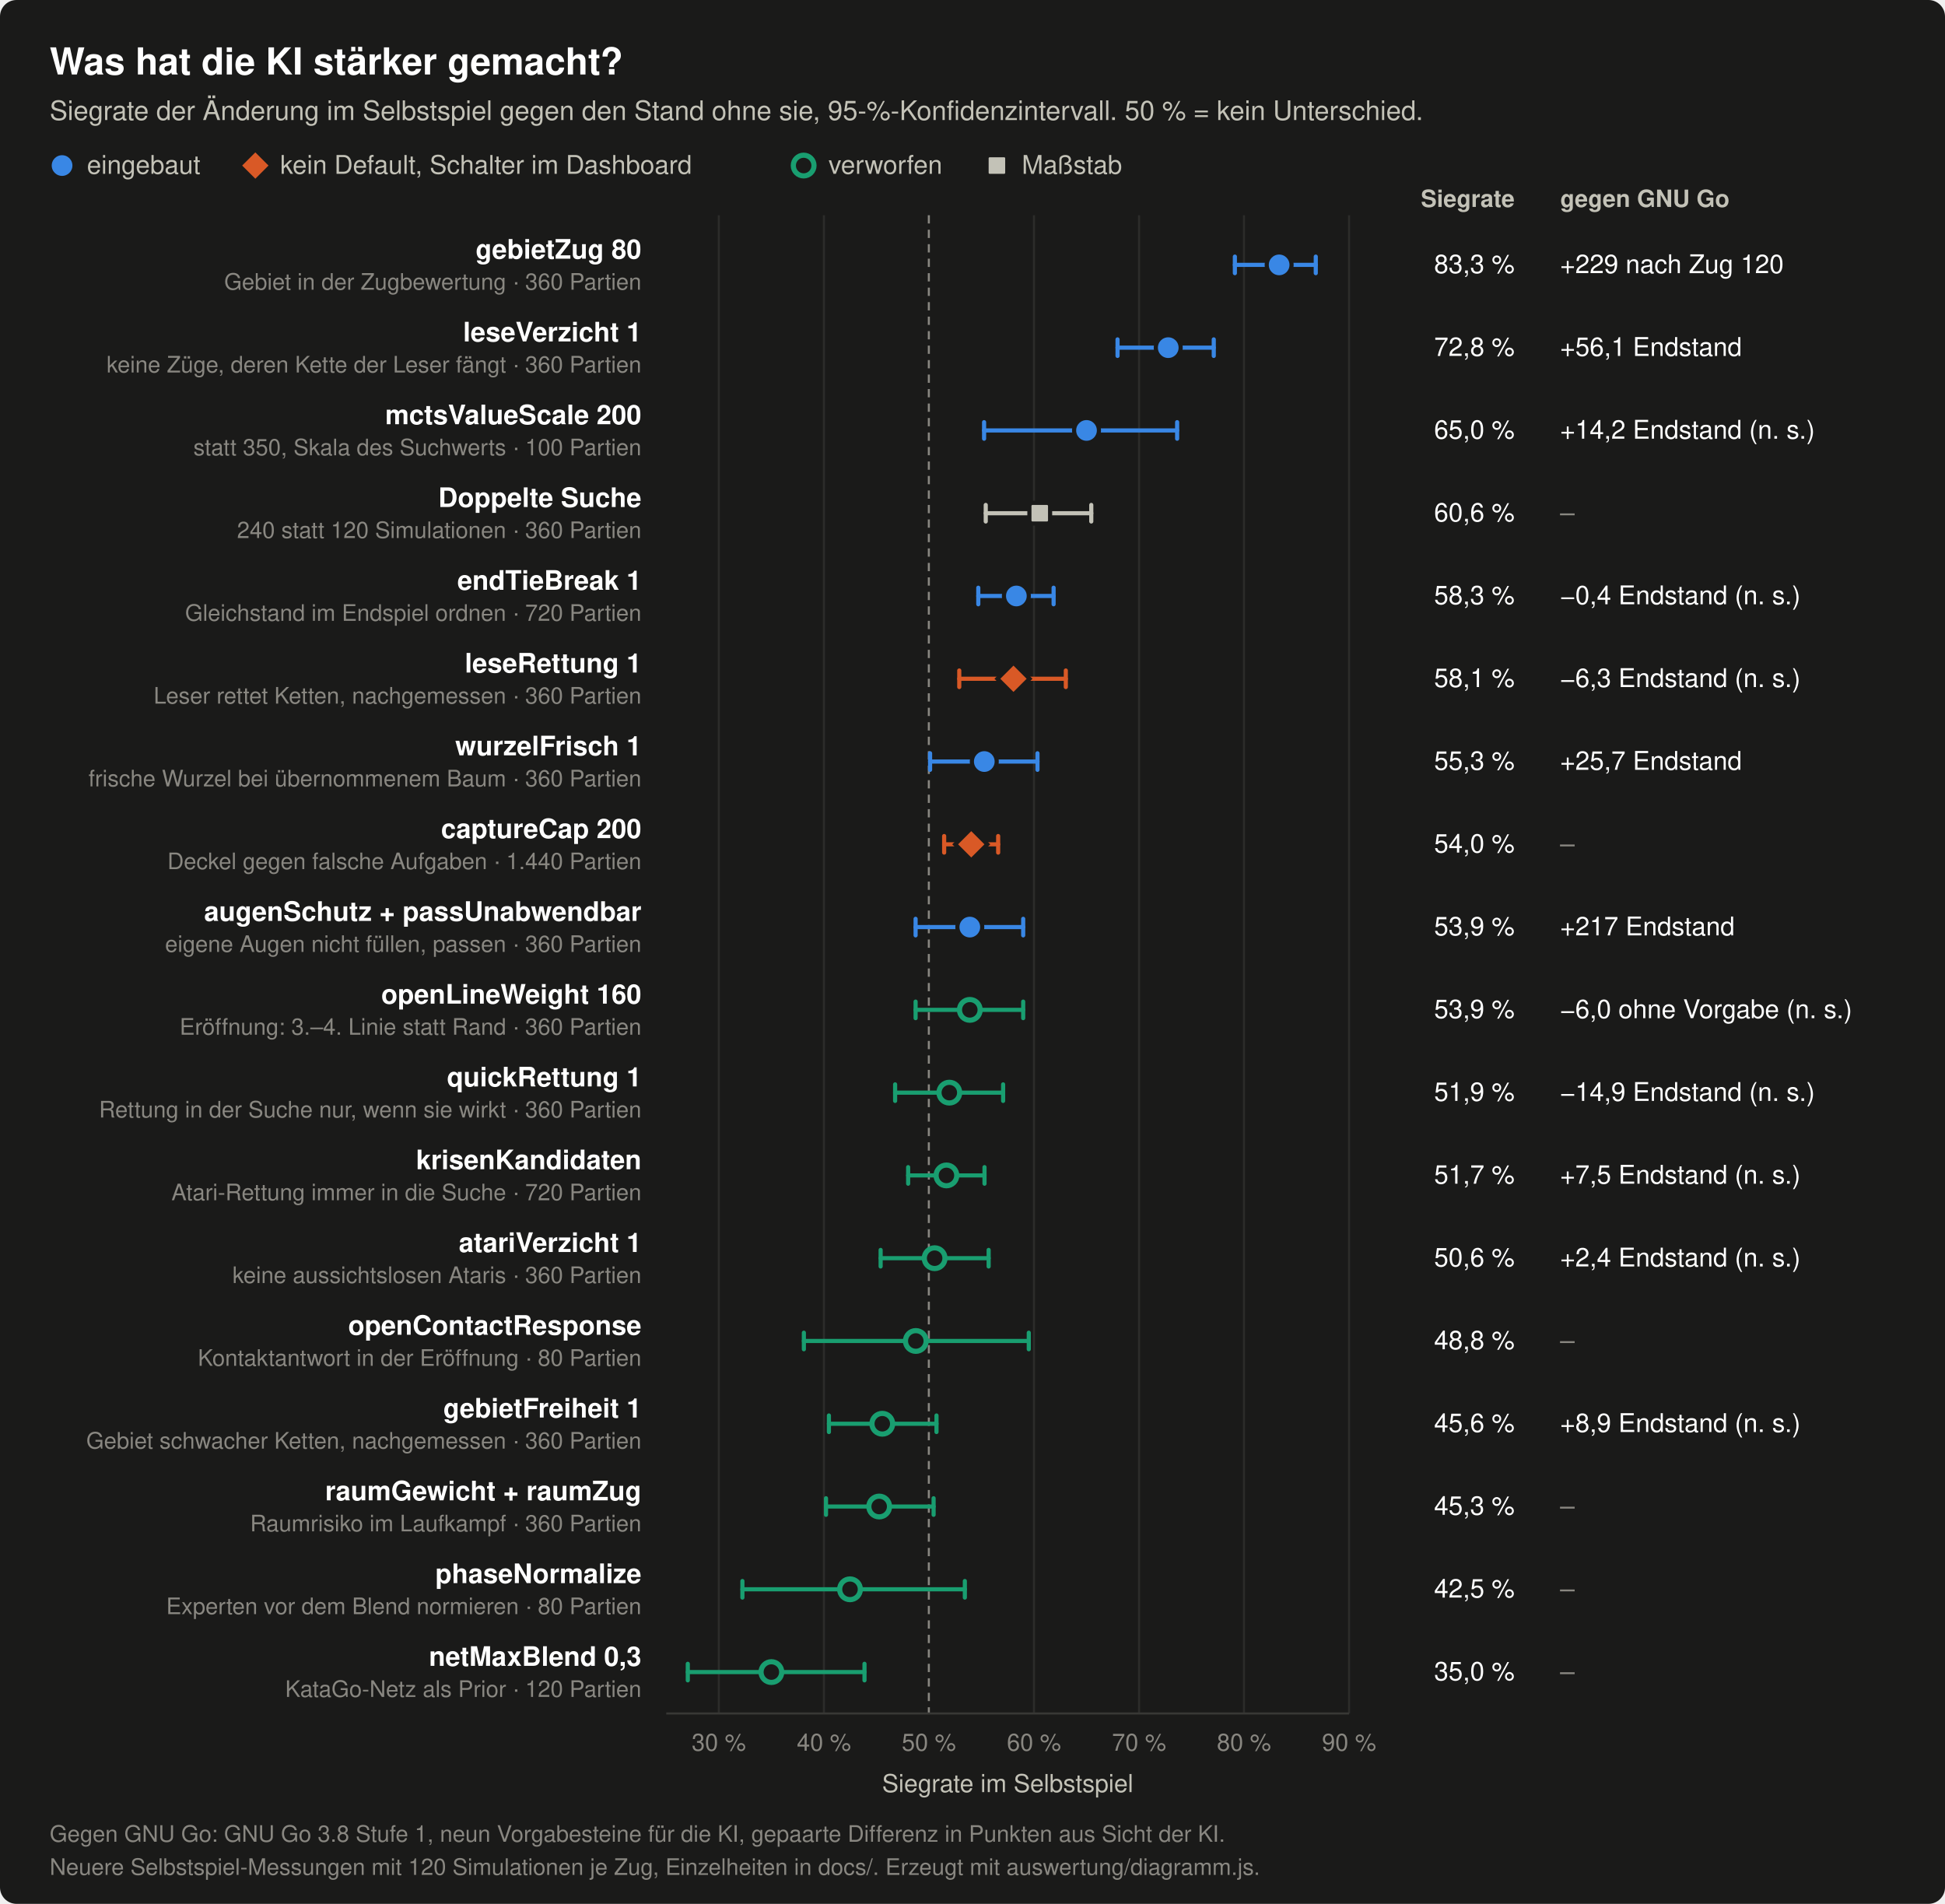
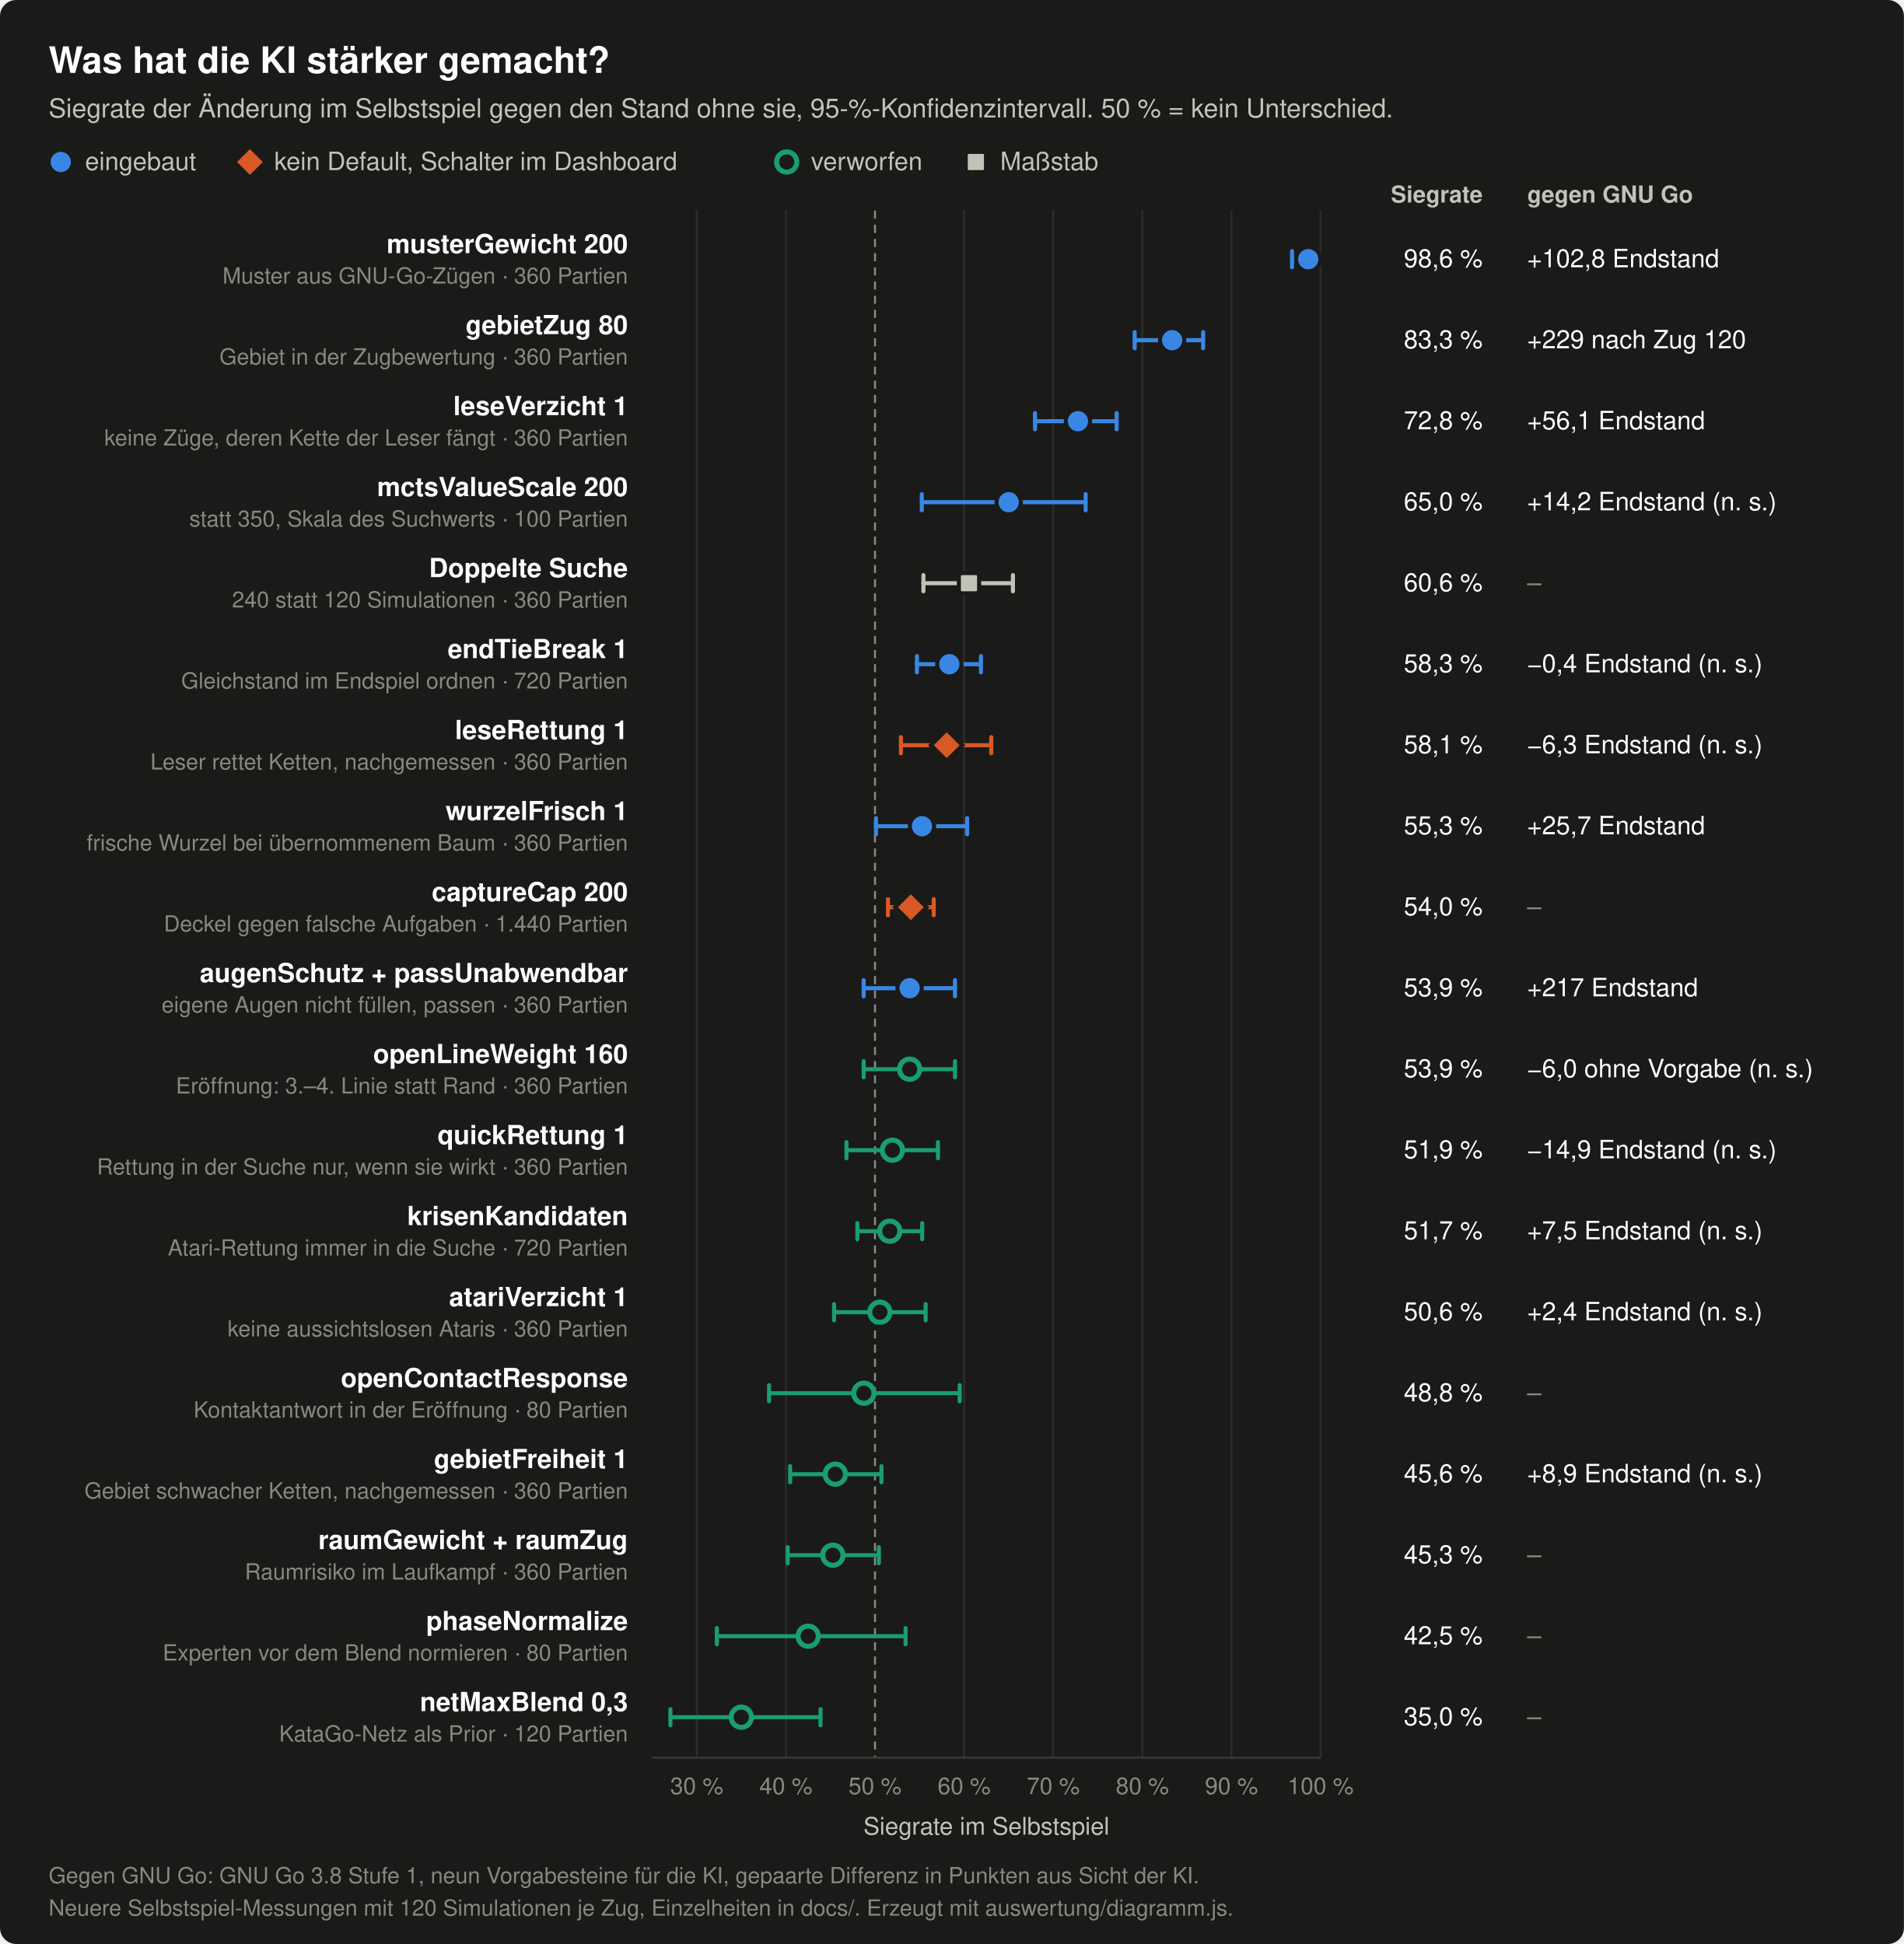
- <svg xmlns="http://www.w3.org/2000/svg" width="940" height="920" viewBox="0 0 940 920" font-family="system-ui, -apple-system, 'Segoe UI', Helvetica, Arial, sans-serif" role="img" aria-labelledby="titel beschr">
-   <rect width="940" height="920" rx="8" fill="#1a1a19" />
+ <svg xmlns="http://www.w3.org/2000/svg" width="940" height="960" viewBox="0 0 940 960" font-family="system-ui, -apple-system, 'Segoe UI', Helvetica, Arial, sans-serif" role="img" aria-labelledby="titel beschr">
+   <rect width="940" height="960" rx="8" fill="#1a1a19" />
  <text x="24" y="36" font-size="18" font-weight="600" fill="#ffffff">Was hat die KI stärker gemacht?</text>
  <text x="24" y="58" font-size="13" fill="#c3c2b7">Siegrate der Änderung im Selbstspiel gegen den Stand ohne sie, 95-%-Konfidenzintervall. 50 % = kein Unterschied.</text>
  <circle cx="30.0" cy="80" r="6" fill="#3987e5" stroke="#1a1a19" stroke-width="2" />
  <text x="42" y="84" font-size="12.5" fill="#c3c2b7">eingebaut</text>
  <rect x="117.9" y="74.5" width="11" height="11" fill="#d95926" stroke="#1a1a19" stroke-width="2" transform="rotate(45 123.4 80)" />
  <text x="135.4" y="84" font-size="12.5" fill="#c3c2b7">kein Default, Schalter im Dashboard</text>
  <circle cx="388.4" cy="80" r="5" fill="#1a1a19" stroke="#199e70" stroke-width="2.5" />
  <text x="400.4" y="84" font-size="12.5" fill="#c3c2b7">verworfen</text>
  <rect x="476.8" y="75" width="10" height="10" rx="1.5" fill="#c3c2b7" stroke="#1a1a19" stroke-width="2" />
  <text x="493.8" y="84" font-size="12.5" fill="#c3c2b7">Maßstab</text>
-   <line x1="347.4" y1="104" x2="347.4" y2="828" stroke="#2c2c2a" stroke-width="1" />
-   <text x="347.4" y="846" font-size="11.5" fill="#898781" text-anchor="middle">30 %</text>
-   <line x1="398.2" y1="104" x2="398.2" y2="828" stroke="#2c2c2a" stroke-width="1" />
-   <text x="398.2" y="846" font-size="11.5" fill="#898781" text-anchor="middle">40 %</text>
-   <line x1="448.9" y1="104" x2="448.9" y2="828" stroke="#898781" stroke-width="1" stroke-dasharray="4 3" />
-   <text x="448.9" y="846" font-size="11.5" fill="#898781" text-anchor="middle">50 %</text>
-   <line x1="499.7" y1="104" x2="499.7" y2="828" stroke="#2c2c2a" stroke-width="1" />
-   <text x="499.7" y="846" font-size="11.5" fill="#898781" text-anchor="middle">60 %</text>
-   <line x1="550.5" y1="104" x2="550.5" y2="828" stroke="#2c2c2a" stroke-width="1" />
-   <text x="550.5" y="846" font-size="11.5" fill="#898781" text-anchor="middle">70 %</text>
-   <line x1="601.2" y1="104" x2="601.2" y2="828" stroke="#2c2c2a" stroke-width="1" />
-   <text x="601.2" y="846" font-size="11.5" fill="#898781" text-anchor="middle">80 %</text>
-   <line x1="652.0" y1="104" x2="652.0" y2="828" stroke="#2c2c2a" stroke-width="1" />
-   <text x="652.0" y="846" font-size="11.5" fill="#898781" text-anchor="middle">90 %</text>
-   <line x1="322" y1="828" x2="652" y2="828" stroke="#383835" stroke-width="1" />
-   <text x="487" y="866" font-size="12" fill="#c3c2b7" text-anchor="middle">Siegrate im Selbstspiel</text>
+   <line x1="344.0" y1="104" x2="344.0" y2="868" stroke="#2c2c2a" stroke-width="1" />
+   <text x="344.0" y="886" font-size="11.5" fill="#898781" text-anchor="middle">30 %</text>
+   <line x1="388.0" y1="104" x2="388.0" y2="868" stroke="#2c2c2a" stroke-width="1" />
+   <text x="388.0" y="886" font-size="11.5" fill="#898781" text-anchor="middle">40 %</text>
+   <line x1="432.0" y1="104" x2="432.0" y2="868" stroke="#898781" stroke-width="1" stroke-dasharray="4 3" />
+   <text x="432.0" y="886" font-size="11.5" fill="#898781" text-anchor="middle">50 %</text>
+   <line x1="476.0" y1="104" x2="476.0" y2="868" stroke="#2c2c2a" stroke-width="1" />
+   <text x="476.0" y="886" font-size="11.5" fill="#898781" text-anchor="middle">60 %</text>
+   <line x1="520.0" y1="104" x2="520.0" y2="868" stroke="#2c2c2a" stroke-width="1" />
+   <text x="520.0" y="886" font-size="11.5" fill="#898781" text-anchor="middle">70 %</text>
+   <line x1="564.0" y1="104" x2="564.0" y2="868" stroke="#2c2c2a" stroke-width="1" />
+   <text x="564.0" y="886" font-size="11.5" fill="#898781" text-anchor="middle">80 %</text>
+   <line x1="608.0" y1="104" x2="608.0" y2="868" stroke="#2c2c2a" stroke-width="1" />
+   <text x="608.0" y="886" font-size="11.5" fill="#898781" text-anchor="middle">90 %</text>
+   <line x1="652.0" y1="104" x2="652.0" y2="868" stroke="#2c2c2a" stroke-width="1" />
+   <text x="652.0" y="886" font-size="11.5" fill="#898781" text-anchor="middle">100 %</text>
+   <line x1="322" y1="868" x2="652" y2="868" stroke="#383835" stroke-width="1" />
+   <text x="487" y="906" font-size="12" fill="#c3c2b7" text-anchor="middle">Siegrate im Selbstspiel</text>
  <text x="732" y="100" font-size="11.5" font-weight="600" fill="#c3c2b7" text-anchor="end">Siegrate</text>
  <text x="754" y="100" font-size="11.5" font-weight="600" fill="#c3c2b7">gegen GNU Go</text>
-   <text x="310" y="125" font-size="13" font-weight="600" fill="#ffffff" text-anchor="end">gebietZug 80</text>
-   <text x="310" y="140" font-size="11" fill="#898781" text-anchor="end">Gebiet in der Zugbewertung · 360 Partien</text>
-   <line x1="596.8" y1="128" x2="635.9" y2="128" stroke="#3987e5" stroke-width="2" stroke-linecap="round" />
-   <line x1="596.8" y1="124" x2="596.8" y2="132" stroke="#3987e5" stroke-width="2" stroke-linecap="round" />
-   <line x1="635.9" y1="124" x2="635.9" y2="132" stroke="#3987e5" stroke-width="2" stroke-linecap="round" />
-   <circle cx="618.2" cy="128" r="6" fill="#3987e5" stroke="#1a1a19" stroke-width="2" />
-   <text x="732" y="132" font-size="12.5" fill="#ffffff" text-anchor="end" style="font-variant-numeric: tabular-nums">83,3 %</text>
-   <text x="754" y="132" font-size="12.5" fill="#ffffff">+229 nach Zug 120</text>
-   <text x="310" y="165" font-size="13" font-weight="600" fill="#ffffff" text-anchor="end">leseVerzicht 1</text>
-   <text x="310" y="180" font-size="11" fill="#898781" text-anchor="end">keine Züge, deren Kette der Leser fängt · 360 Partien</text>
-   <line x1="540.1" y1="168" x2="586.6" y2="168" stroke="#3987e5" stroke-width="2" stroke-linecap="round" />
-   <line x1="540.1" y1="164" x2="540.1" y2="172" stroke="#3987e5" stroke-width="2" stroke-linecap="round" />
-   <line x1="586.6" y1="164" x2="586.6" y2="172" stroke="#3987e5" stroke-width="2" stroke-linecap="round" />
-   <circle cx="564.6" cy="168" r="6" fill="#3987e5" stroke="#1a1a19" stroke-width="2" />
-   <text x="732" y="172" font-size="12.5" fill="#ffffff" text-anchor="end" style="font-variant-numeric: tabular-nums">72,8 %</text>
-   <text x="754" y="172" font-size="12.5" fill="#ffffff">+56,1 Endstand</text>
-   <text x="310" y="205" font-size="13" font-weight="600" fill="#ffffff" text-anchor="end">mctsValueScale 200</text>
-   <text x="310" y="220" font-size="11" fill="#898781" text-anchor="end">statt 350, Skala des Suchwerts · 100 Partien</text>
-   <line x1="475.6" y1="208" x2="568.9" y2="208" stroke="#3987e5" stroke-width="2" stroke-linecap="round" />
-   <line x1="475.6" y1="204" x2="475.6" y2="212" stroke="#3987e5" stroke-width="2" stroke-linecap="round" />
-   <line x1="568.9" y1="204" x2="568.9" y2="212" stroke="#3987e5" stroke-width="2" stroke-linecap="round" />
-   <circle cx="525.1" cy="208" r="6" fill="#3987e5" stroke="#1a1a19" stroke-width="2" />
-   <text x="732" y="212" font-size="12.5" fill="#ffffff" text-anchor="end" style="font-variant-numeric: tabular-nums">65,0 %</text>
-   <text x="754" y="212" font-size="12.5" fill="#ffffff">+14,2 Endstand (n. s.)</text>
-   <text x="310" y="245" font-size="13" font-weight="600" fill="#ffffff" text-anchor="end">Doppelte Suche</text>
-   <text x="310" y="260" font-size="11" fill="#898781" text-anchor="end">240 statt 120 Simulationen · 360 Partien</text>
-   <line x1="476.4" y1="248" x2="527.4" y2="248" stroke="#c3c2b7" stroke-width="2" stroke-linecap="round" />
-   <line x1="476.4" y1="244" x2="476.4" y2="252" stroke="#c3c2b7" stroke-width="2" stroke-linecap="round" />
-   <line x1="527.4" y1="244" x2="527.4" y2="252" stroke="#c3c2b7" stroke-width="2" stroke-linecap="round" />
-   <rect x="497.5" y="243" width="10" height="10" rx="1.5" fill="#c3c2b7" stroke="#1a1a19" stroke-width="2" />
-   <text x="732" y="252" font-size="12.5" fill="#ffffff" text-anchor="end" style="font-variant-numeric: tabular-nums">60,6 %</text>
-   <text x="754" y="252" font-size="12.5" fill="#898781">–</text>
-   <text x="310" y="285" font-size="13" font-weight="600" fill="#ffffff" text-anchor="end">endTieBreak 1</text>
-   <text x="310" y="300" font-size="11" fill="#898781" text-anchor="end">Gleichstand im Endspiel ordnen · 720 Partien</text>
-   <line x1="472.8" y1="288" x2="509.2" y2="288" stroke="#3987e5" stroke-width="2" stroke-linecap="round" />
-   <line x1="472.8" y1="284" x2="472.8" y2="292" stroke="#3987e5" stroke-width="2" stroke-linecap="round" />
-   <line x1="509.2" y1="284" x2="509.2" y2="292" stroke="#3987e5" stroke-width="2" stroke-linecap="round" />
-   <circle cx="491.2" cy="288" r="6" fill="#3987e5" stroke="#1a1a19" stroke-width="2" />
-   <text x="732" y="292" font-size="12.5" fill="#ffffff" text-anchor="end" style="font-variant-numeric: tabular-nums">58,3 %</text>
-   <text x="754" y="292" font-size="12.5" fill="#ffffff">−0,4 Endstand (n. s.)</text>
-   <text x="310" y="325" font-size="13" font-weight="600" fill="#ffffff" text-anchor="end">leseRettung 1</text>
-   <text x="310" y="340" font-size="11" fill="#898781" text-anchor="end">Leser rettet Ketten, nachgemessen · 360 Partien</text>
-   <line x1="463.6" y1="328" x2="515.1" y2="328" stroke="#d95926" stroke-width="2" stroke-linecap="round" />
-   <line x1="463.6" y1="324" x2="463.6" y2="332" stroke="#d95926" stroke-width="2" stroke-linecap="round" />
-   <line x1="515.1" y1="324" x2="515.1" y2="332" stroke="#d95926" stroke-width="2" stroke-linecap="round" />
-   <rect x="484.3" y="322.5" width="11" height="11" fill="#d95926" stroke="#1a1a19" stroke-width="2" transform="rotate(45 489.8 328)" />
-   <text x="732" y="332" font-size="12.5" fill="#ffffff" text-anchor="end" style="font-variant-numeric: tabular-nums">58,1 %</text>
-   <text x="754" y="332" font-size="12.5" fill="#ffffff">−6,3 Endstand (n. s.)</text>
-   <text x="310" y="365" font-size="13" font-weight="600" fill="#ffffff" text-anchor="end">wurzelFrisch 1</text>
-   <text x="310" y="380" font-size="11" fill="#898781" text-anchor="end">frische Wurzel bei übernommenem Baum · 360 Partien</text>
-   <line x1="449.5" y1="368" x2="501.4" y2="368" stroke="#3987e5" stroke-width="2" stroke-linecap="round" />
-   <line x1="449.5" y1="364" x2="449.5" y2="372" stroke="#3987e5" stroke-width="2" stroke-linecap="round" />
-   <line x1="501.4" y1="364" x2="501.4" y2="372" stroke="#3987e5" stroke-width="2" stroke-linecap="round" />
-   <circle cx="475.7" cy="368" r="6" fill="#3987e5" stroke="#1a1a19" stroke-width="2" />
-   <text x="732" y="372" font-size="12.5" fill="#ffffff" text-anchor="end" style="font-variant-numeric: tabular-nums">55,3 %</text>
-   <text x="754" y="372" font-size="12.5" fill="#ffffff">+25,7 Endstand</text>
-   <text x="310" y="405" font-size="13" font-weight="600" fill="#ffffff" text-anchor="end">captureCap 200</text>
-   <text x="310" y="420" font-size="11" fill="#898781" text-anchor="end">Deckel gegen falsche Aufgaben · 1.440 Partien</text>
-   <line x1="456.3" y1="408" x2="482.4" y2="408" stroke="#d95926" stroke-width="2" stroke-linecap="round" />
-   <line x1="456.3" y1="404" x2="456.3" y2="412" stroke="#d95926" stroke-width="2" stroke-linecap="round" />
-   <line x1="482.4" y1="404" x2="482.4" y2="412" stroke="#d95926" stroke-width="2" stroke-linecap="round" />
-   <rect x="463.9" y="402.5" width="11" height="11" fill="#d95926" stroke="#1a1a19" stroke-width="2" transform="rotate(45 469.4 408)" />
-   <text x="732" y="412" font-size="12.5" fill="#ffffff" text-anchor="end" style="font-variant-numeric: tabular-nums">54,0 %</text>
-   <text x="754" y="412" font-size="12.5" fill="#898781">–</text>
-   <text x="310" y="445" font-size="13" font-weight="600" fill="#ffffff" text-anchor="end">augenSchutz + passUnabwendbar</text>
-   <text x="310" y="460" font-size="11" fill="#898781" text-anchor="end">eigene Augen nicht füllen, passen · 360 Partien</text>
-   <line x1="442.5" y1="448" x2="494.5" y2="448" stroke="#3987e5" stroke-width="2" stroke-linecap="round" />
-   <line x1="442.5" y1="444" x2="442.5" y2="452" stroke="#3987e5" stroke-width="2" stroke-linecap="round" />
-   <line x1="494.5" y1="444" x2="494.5" y2="452" stroke="#3987e5" stroke-width="2" stroke-linecap="round" />
-   <circle cx="468.7" cy="448" r="6" fill="#3987e5" stroke="#1a1a19" stroke-width="2" />
-   <text x="732" y="452" font-size="12.5" fill="#ffffff" text-anchor="end" style="font-variant-numeric: tabular-nums">53,9 %</text>
-   <text x="754" y="452" font-size="12.5" fill="#ffffff">+217 Endstand</text>
-   <text x="310" y="485" font-size="13" font-weight="600" fill="#ffffff" text-anchor="end">openLineWeight 160</text>
-   <text x="310" y="500" font-size="11" fill="#898781" text-anchor="end">Eröffnung: 3.–4. Linie statt Rand · 360 Partien</text>
-   <line x1="442.5" y1="488" x2="494.5" y2="488" stroke="#199e70" stroke-width="2" stroke-linecap="round" />
-   <line x1="442.5" y1="484" x2="442.5" y2="492" stroke="#199e70" stroke-width="2" stroke-linecap="round" />
-   <line x1="494.5" y1="484" x2="494.5" y2="492" stroke="#199e70" stroke-width="2" stroke-linecap="round" />
-   <circle cx="468.7" cy="488" r="5" fill="#1a1a19" stroke="#199e70" stroke-width="2.5" />
+   <text x="310" y="125" font-size="13" font-weight="600" fill="#ffffff" text-anchor="end">musterGewicht 200</text>
+   <text x="310" y="140" font-size="11" fill="#898781" text-anchor="end">Muster aus GNU-Go-Zügen · 360 Partien</text>
+   <line x1="637.9" y1="128" x2="649.4" y2="128" stroke="#3987e5" stroke-width="2" stroke-linecap="round" />
+   <line x1="637.9" y1="124" x2="637.9" y2="132" stroke="#3987e5" stroke-width="2" stroke-linecap="round" />
+   <line x1="649.4" y1="124" x2="649.4" y2="132" stroke="#3987e5" stroke-width="2" stroke-linecap="round" />
+   <circle cx="645.9" cy="128" r="6" fill="#3987e5" stroke="#1a1a19" stroke-width="2" />
+   <text x="732" y="132" font-size="12.5" fill="#ffffff" text-anchor="end" style="font-variant-numeric: tabular-nums">98,6 %</text>
+   <text x="754" y="132" font-size="12.5" fill="#ffffff">+102,8 Endstand</text>
+   <text x="310" y="165" font-size="13" font-weight="600" fill="#ffffff" text-anchor="end">gebietZug 80</text>
+   <text x="310" y="180" font-size="11" fill="#898781" text-anchor="end">Gebiet in der Zugbewertung · 360 Partien</text>
+   <line x1="560.2" y1="168" x2="594.0" y2="168" stroke="#3987e5" stroke-width="2" stroke-linecap="round" />
+   <line x1="560.2" y1="164" x2="560.2" y2="172" stroke="#3987e5" stroke-width="2" stroke-linecap="round" />
+   <line x1="594.0" y1="164" x2="594.0" y2="172" stroke="#3987e5" stroke-width="2" stroke-linecap="round" />
+   <circle cx="578.7" cy="168" r="6" fill="#3987e5" stroke="#1a1a19" stroke-width="2" />
+   <text x="732" y="172" font-size="12.5" fill="#ffffff" text-anchor="end" style="font-variant-numeric: tabular-nums">83,3 %</text>
+   <text x="754" y="172" font-size="12.5" fill="#ffffff">+229 nach Zug 120</text>
+   <text x="310" y="205" font-size="13" font-weight="600" fill="#ffffff" text-anchor="end">leseVerzicht 1</text>
+   <text x="310" y="220" font-size="11" fill="#898781" text-anchor="end">keine Züge, deren Kette der Leser fängt · 360 Partien</text>
+   <line x1="511.0" y1="208" x2="551.3" y2="208" stroke="#3987e5" stroke-width="2" stroke-linecap="round" />
+   <line x1="511.0" y1="204" x2="511.0" y2="212" stroke="#3987e5" stroke-width="2" stroke-linecap="round" />
+   <line x1="551.3" y1="204" x2="551.3" y2="212" stroke="#3987e5" stroke-width="2" stroke-linecap="round" />
+   <circle cx="532.2" cy="208" r="6" fill="#3987e5" stroke="#1a1a19" stroke-width="2" />
+   <text x="732" y="212" font-size="12.5" fill="#ffffff" text-anchor="end" style="font-variant-numeric: tabular-nums">72,8 %</text>
+   <text x="754" y="212" font-size="12.5" fill="#ffffff">+56,1 Endstand</text>
+   <text x="310" y="245" font-size="13" font-weight="600" fill="#ffffff" text-anchor="end">mctsValueScale 200</text>
+   <text x="310" y="260" font-size="11" fill="#898781" text-anchor="end">statt 350, Skala des Suchwerts · 100 Partien</text>
+   <line x1="455.1" y1="248" x2="536.0" y2="248" stroke="#3987e5" stroke-width="2" stroke-linecap="round" />
+   <line x1="455.1" y1="244" x2="455.1" y2="252" stroke="#3987e5" stroke-width="2" stroke-linecap="round" />
+   <line x1="536.0" y1="244" x2="536.0" y2="252" stroke="#3987e5" stroke-width="2" stroke-linecap="round" />
+   <circle cx="498.0" cy="248" r="6" fill="#3987e5" stroke="#1a1a19" stroke-width="2" />
+   <text x="732" y="252" font-size="12.5" fill="#ffffff" text-anchor="end" style="font-variant-numeric: tabular-nums">65,0 %</text>
+   <text x="754" y="252" font-size="12.5" fill="#ffffff">+14,2 Endstand (n. s.)</text>
+   <text x="310" y="285" font-size="13" font-weight="600" fill="#ffffff" text-anchor="end">Doppelte Suche</text>
+   <text x="310" y="300" font-size="11" fill="#898781" text-anchor="end">240 statt 120 Simulationen · 360 Partien</text>
+   <line x1="455.9" y1="288" x2="500.1" y2="288" stroke="#c3c2b7" stroke-width="2" stroke-linecap="round" />
+   <line x1="455.9" y1="284" x2="455.9" y2="292" stroke="#c3c2b7" stroke-width="2" stroke-linecap="round" />
+   <line x1="500.1" y1="284" x2="500.1" y2="292" stroke="#c3c2b7" stroke-width="2" stroke-linecap="round" />
+   <rect x="473.4" y="283" width="10" height="10" rx="1.5" fill="#c3c2b7" stroke="#1a1a19" stroke-width="2" />
+   <text x="732" y="292" font-size="12.5" fill="#ffffff" text-anchor="end" style="font-variant-numeric: tabular-nums">60,6 %</text>
+   <text x="754" y="292" font-size="12.5" fill="#898781">–</text>
+   <text x="310" y="325" font-size="13" font-weight="600" fill="#ffffff" text-anchor="end">endTieBreak 1</text>
+   <text x="310" y="340" font-size="11" fill="#898781" text-anchor="end">Gleichstand im Endspiel ordnen · 720 Partien</text>
+   <line x1="452.7" y1="328" x2="484.3" y2="328" stroke="#3987e5" stroke-width="2" stroke-linecap="round" />
+   <line x1="452.7" y1="324" x2="452.7" y2="332" stroke="#3987e5" stroke-width="2" stroke-linecap="round" />
+   <line x1="484.3" y1="324" x2="484.3" y2="332" stroke="#3987e5" stroke-width="2" stroke-linecap="round" />
+   <circle cx="468.7" cy="328" r="6" fill="#3987e5" stroke="#1a1a19" stroke-width="2" />
+   <text x="732" y="332" font-size="12.5" fill="#ffffff" text-anchor="end" style="font-variant-numeric: tabular-nums">58,3 %</text>
+   <text x="754" y="332" font-size="12.5" fill="#ffffff">−0,4 Endstand (n. s.)</text>
+   <text x="310" y="365" font-size="13" font-weight="600" fill="#ffffff" text-anchor="end">leseRettung 1</text>
+   <text x="310" y="380" font-size="11" fill="#898781" text-anchor="end">Leser rettet Ketten, nachgemessen · 360 Partien</text>
+   <line x1="444.8" y1="368" x2="489.4" y2="368" stroke="#d95926" stroke-width="2" stroke-linecap="round" />
+   <line x1="444.8" y1="364" x2="444.8" y2="372" stroke="#d95926" stroke-width="2" stroke-linecap="round" />
+   <line x1="489.4" y1="364" x2="489.4" y2="372" stroke="#d95926" stroke-width="2" stroke-linecap="round" />
+   <rect x="461.9" y="362.5" width="11" height="11" fill="#d95926" stroke="#1a1a19" stroke-width="2" transform="rotate(45 467.4 368)" />
+   <text x="732" y="372" font-size="12.5" fill="#ffffff" text-anchor="end" style="font-variant-numeric: tabular-nums">58,1 %</text>
+   <text x="754" y="372" font-size="12.5" fill="#ffffff">−6,3 Endstand (n. s.)</text>
+   <text x="310" y="405" font-size="13" font-weight="600" fill="#ffffff" text-anchor="end">wurzelFrisch 1</text>
+   <text x="310" y="420" font-size="11" fill="#898781" text-anchor="end">frische Wurzel bei übernommenem Baum · 360 Partien</text>
+   <line x1="432.5" y1="408" x2="477.5" y2="408" stroke="#3987e5" stroke-width="2" stroke-linecap="round" />
+   <line x1="432.5" y1="404" x2="432.5" y2="412" stroke="#3987e5" stroke-width="2" stroke-linecap="round" />
+   <line x1="477.5" y1="404" x2="477.5" y2="412" stroke="#3987e5" stroke-width="2" stroke-linecap="round" />
+   <circle cx="455.2" cy="408" r="6" fill="#3987e5" stroke="#1a1a19" stroke-width="2" />
+   <text x="732" y="412" font-size="12.5" fill="#ffffff" text-anchor="end" style="font-variant-numeric: tabular-nums">55,3 %</text>
+   <text x="754" y="412" font-size="12.5" fill="#ffffff">+25,7 Endstand</text>
+   <text x="310" y="445" font-size="13" font-weight="600" fill="#ffffff" text-anchor="end">captureCap 200</text>
+   <text x="310" y="460" font-size="11" fill="#898781" text-anchor="end">Deckel gegen falsche Aufgaben · 1.440 Partien</text>
+   <line x1="438.4" y1="448" x2="461.0" y2="448" stroke="#d95926" stroke-width="2" stroke-linecap="round" />
+   <line x1="438.4" y1="444" x2="438.4" y2="452" stroke="#d95926" stroke-width="2" stroke-linecap="round" />
+   <line x1="461.0" y1="444" x2="461.0" y2="452" stroke="#d95926" stroke-width="2" stroke-linecap="round" />
+   <rect x="444.2" y="442.5" width="11" height="11" fill="#d95926" stroke="#1a1a19" stroke-width="2" transform="rotate(45 449.7 448)" />
+   <text x="732" y="452" font-size="12.5" fill="#ffffff" text-anchor="end" style="font-variant-numeric: tabular-nums">54,0 %</text>
+   <text x="754" y="452" font-size="12.5" fill="#898781">–</text>
+   <text x="310" y="485" font-size="13" font-weight="600" fill="#ffffff" text-anchor="end">augenSchutz + passUnabwendbar</text>
+   <text x="310" y="500" font-size="11" fill="#898781" text-anchor="end">eigene Augen nicht füllen, passen · 360 Partien</text>
+   <line x1="426.4" y1="488" x2="471.5" y2="488" stroke="#3987e5" stroke-width="2" stroke-linecap="round" />
+   <line x1="426.4" y1="484" x2="426.4" y2="492" stroke="#3987e5" stroke-width="2" stroke-linecap="round" />
+   <line x1="471.5" y1="484" x2="471.5" y2="492" stroke="#3987e5" stroke-width="2" stroke-linecap="round" />
+   <circle cx="449.1" cy="488" r="6" fill="#3987e5" stroke="#1a1a19" stroke-width="2" />
  <text x="732" y="492" font-size="12.5" fill="#ffffff" text-anchor="end" style="font-variant-numeric: tabular-nums">53,9 %</text>
-   <text x="754" y="492" font-size="12.5" fill="#ffffff">−6,0 ohne Vorgabe (n. s.)</text>
-   <text x="310" y="525" font-size="13" font-weight="600" fill="#ffffff" text-anchor="end">quickRettung 1</text>
-   <text x="310" y="540" font-size="11" fill="#898781" text-anchor="end">Rettung in der Suche nur, wenn sie wirkt · 360 Partien</text>
-   <line x1="432.6" y1="528" x2="484.8" y2="528" stroke="#199e70" stroke-width="2" stroke-linecap="round" />
-   <line x1="432.6" y1="524" x2="432.6" y2="532" stroke="#199e70" stroke-width="2" stroke-linecap="round" />
-   <line x1="484.8" y1="524" x2="484.8" y2="532" stroke="#199e70" stroke-width="2" stroke-linecap="round" />
-   <circle cx="458.8" cy="528" r="5" fill="#1a1a19" stroke="#199e70" stroke-width="2.5" />
-   <text x="732" y="532" font-size="12.5" fill="#ffffff" text-anchor="end" style="font-variant-numeric: tabular-nums">51,9 %</text>
-   <text x="754" y="532" font-size="12.5" fill="#ffffff">−14,9 Endstand (n. s.)</text>
-   <text x="310" y="565" font-size="13" font-weight="600" fill="#ffffff" text-anchor="end">krisenKandidaten</text>
-   <text x="310" y="580" font-size="11" fill="#898781" text-anchor="end">Atari-Rettung immer in die Suche · 720 Partien</text>
-   <line x1="438.9" y1="568" x2="475.8" y2="568" stroke="#199e70" stroke-width="2" stroke-linecap="round" />
-   <line x1="438.9" y1="564" x2="438.9" y2="572" stroke="#199e70" stroke-width="2" stroke-linecap="round" />
-   <line x1="475.8" y1="564" x2="475.8" y2="572" stroke="#199e70" stroke-width="2" stroke-linecap="round" />
-   <circle cx="457.4" cy="568" r="5" fill="#1a1a19" stroke="#199e70" stroke-width="2.5" />
-   <text x="732" y="572" font-size="12.5" fill="#ffffff" text-anchor="end" style="font-variant-numeric: tabular-nums">51,7 %</text>
-   <text x="754" y="572" font-size="12.5" fill="#ffffff">+7,5 Endstand (n. s.)</text>
-   <text x="310" y="605" font-size="13" font-weight="600" fill="#ffffff" text-anchor="end">atariVerzicht 1</text>
-   <text x="310" y="620" font-size="11" fill="#898781" text-anchor="end">keine aussichtslosen Ataris · 360 Partien</text>
-   <line x1="425.6" y1="608" x2="477.8" y2="608" stroke="#199e70" stroke-width="2" stroke-linecap="round" />
-   <line x1="425.6" y1="604" x2="425.6" y2="612" stroke="#199e70" stroke-width="2" stroke-linecap="round" />
-   <line x1="477.8" y1="604" x2="477.8" y2="612" stroke="#199e70" stroke-width="2" stroke-linecap="round" />
-   <circle cx="451.7" cy="608" r="5" fill="#1a1a19" stroke="#199e70" stroke-width="2.5" />
-   <text x="732" y="612" font-size="12.5" fill="#ffffff" text-anchor="end" style="font-variant-numeric: tabular-nums">50,6 %</text>
-   <text x="754" y="612" font-size="12.5" fill="#ffffff">+2,4 Endstand (n. s.)</text>
-   <text x="310" y="645" font-size="13" font-weight="600" fill="#ffffff" text-anchor="end">openContactResponse</text>
-   <text x="310" y="660" font-size="11" fill="#898781" text-anchor="end">Kontaktantwort in der Eröffnung · 80 Partien</text>
-   <line x1="388.5" y1="648" x2="497.2" y2="648" stroke="#199e70" stroke-width="2" stroke-linecap="round" />
-   <line x1="388.5" y1="644" x2="388.5" y2="652" stroke="#199e70" stroke-width="2" stroke-linecap="round" />
-   <line x1="497.2" y1="644" x2="497.2" y2="652" stroke="#199e70" stroke-width="2" stroke-linecap="round" />
-   <circle cx="442.6" cy="648" r="5" fill="#1a1a19" stroke="#199e70" stroke-width="2.5" />
-   <text x="732" y="652" font-size="12.5" fill="#ffffff" text-anchor="end" style="font-variant-numeric: tabular-nums">48,8 %</text>
-   <text x="754" y="652" font-size="12.5" fill="#898781">–</text>
-   <text x="310" y="685" font-size="13" font-weight="600" fill="#ffffff" text-anchor="end">gebietFreiheit 1</text>
-   <text x="310" y="700" font-size="11" fill="#898781" text-anchor="end">Gebiet schwacher Ketten, nachgemessen · 360 Partien</text>
-   <line x1="400.6" y1="688" x2="452.6" y2="688" stroke="#199e70" stroke-width="2" stroke-linecap="round" />
-   <line x1="400.6" y1="684" x2="400.6" y2="692" stroke="#199e70" stroke-width="2" stroke-linecap="round" />
-   <line x1="452.6" y1="684" x2="452.6" y2="692" stroke="#199e70" stroke-width="2" stroke-linecap="round" />
-   <circle cx="426.4" cy="688" r="5" fill="#1a1a19" stroke="#199e70" stroke-width="2.5" />
-   <text x="732" y="692" font-size="12.5" fill="#ffffff" text-anchor="end" style="font-variant-numeric: tabular-nums">45,6 %</text>
-   <text x="754" y="692" font-size="12.5" fill="#ffffff">+8,9 Endstand (n. s.)</text>
-   <text x="310" y="725" font-size="13" font-weight="600" fill="#ffffff" text-anchor="end">raumGewicht + raumZug</text>
-   <text x="310" y="740" font-size="11" fill="#898781" text-anchor="end">Raumrisiko im Laufkampf · 360 Partien</text>
-   <line x1="399.2" y1="728" x2="451.2" y2="728" stroke="#199e70" stroke-width="2" stroke-linecap="round" />
-   <line x1="399.2" y1="724" x2="399.2" y2="732" stroke="#199e70" stroke-width="2" stroke-linecap="round" />
-   <line x1="451.2" y1="724" x2="451.2" y2="732" stroke="#199e70" stroke-width="2" stroke-linecap="round" />
-   <circle cx="424.9" cy="728" r="5" fill="#1a1a19" stroke="#199e70" stroke-width="2.5" />
-   <text x="732" y="732" font-size="12.5" fill="#ffffff" text-anchor="end" style="font-variant-numeric: tabular-nums">45,3 %</text>
-   <text x="754" y="732" font-size="12.5" fill="#898781">–</text>
-   <text x="310" y="765" font-size="13" font-weight="600" fill="#ffffff" text-anchor="end">phaseNormalize</text>
-   <text x="310" y="780" font-size="11" fill="#898781" text-anchor="end">Experten vor dem Blend normieren · 80 Partien</text>
-   <line x1="358.8" y1="768" x2="466.3" y2="768" stroke="#199e70" stroke-width="2" stroke-linecap="round" />
-   <line x1="358.8" y1="764" x2="358.8" y2="772" stroke="#199e70" stroke-width="2" stroke-linecap="round" />
-   <line x1="466.3" y1="764" x2="466.3" y2="772" stroke="#199e70" stroke-width="2" stroke-linecap="round" />
-   <circle cx="410.8" cy="768" r="5" fill="#1a1a19" stroke="#199e70" stroke-width="2.5" />
-   <text x="732" y="772" font-size="12.5" fill="#ffffff" text-anchor="end" style="font-variant-numeric: tabular-nums">42,5 %</text>
+   <text x="754" y="492" font-size="12.5" fill="#ffffff">+217 Endstand</text>
+   <text x="310" y="525" font-size="13" font-weight="600" fill="#ffffff" text-anchor="end">openLineWeight 160</text>
+   <text x="310" y="540" font-size="11" fill="#898781" text-anchor="end">Eröffnung: 3.–4. Linie statt Rand · 360 Partien</text>
+   <line x1="426.4" y1="528" x2="471.5" y2="528" stroke="#199e70" stroke-width="2" stroke-linecap="round" />
+   <line x1="426.4" y1="524" x2="426.4" y2="532" stroke="#199e70" stroke-width="2" stroke-linecap="round" />
+   <line x1="471.5" y1="524" x2="471.5" y2="532" stroke="#199e70" stroke-width="2" stroke-linecap="round" />
+   <circle cx="449.1" cy="528" r="5" fill="#1a1a19" stroke="#199e70" stroke-width="2.5" />
+   <text x="732" y="532" font-size="12.5" fill="#ffffff" text-anchor="end" style="font-variant-numeric: tabular-nums">53,9 %</text>
+   <text x="754" y="532" font-size="12.5" fill="#ffffff">−6,0 ohne Vorgabe (n. s.)</text>
+   <text x="310" y="565" font-size="13" font-weight="600" fill="#ffffff" text-anchor="end">quickRettung 1</text>
+   <text x="310" y="580" font-size="11" fill="#898781" text-anchor="end">Rettung in der Suche nur, wenn sie wirkt · 360 Partien</text>
+   <line x1="417.9" y1="568" x2="463.1" y2="568" stroke="#199e70" stroke-width="2" stroke-linecap="round" />
+   <line x1="417.9" y1="564" x2="417.9" y2="572" stroke="#199e70" stroke-width="2" stroke-linecap="round" />
+   <line x1="463.1" y1="564" x2="463.1" y2="572" stroke="#199e70" stroke-width="2" stroke-linecap="round" />
+   <circle cx="440.6" cy="568" r="5" fill="#1a1a19" stroke="#199e70" stroke-width="2.5" />
+   <text x="732" y="572" font-size="12.5" fill="#ffffff" text-anchor="end" style="font-variant-numeric: tabular-nums">51,9 %</text>
+   <text x="754" y="572" font-size="12.5" fill="#ffffff">−14,9 Endstand (n. s.)</text>
+   <text x="310" y="605" font-size="13" font-weight="600" fill="#ffffff" text-anchor="end">krisenKandidaten</text>
+   <text x="310" y="620" font-size="11" fill="#898781" text-anchor="end">Atari-Rettung immer in die Suche · 720 Partien</text>
+   <line x1="423.3" y1="608" x2="455.3" y2="608" stroke="#199e70" stroke-width="2" stroke-linecap="round" />
+   <line x1="423.3" y1="604" x2="423.3" y2="612" stroke="#199e70" stroke-width="2" stroke-linecap="round" />
+   <line x1="455.3" y1="604" x2="455.3" y2="612" stroke="#199e70" stroke-width="2" stroke-linecap="round" />
+   <circle cx="439.3" cy="608" r="5" fill="#1a1a19" stroke="#199e70" stroke-width="2.5" />
+   <text x="732" y="612" font-size="12.5" fill="#ffffff" text-anchor="end" style="font-variant-numeric: tabular-nums">51,7 %</text>
+   <text x="754" y="612" font-size="12.5" fill="#ffffff">+7,5 Endstand (n. s.)</text>
+   <text x="310" y="645" font-size="13" font-weight="600" fill="#ffffff" text-anchor="end">atariVerzicht 1</text>
+   <text x="310" y="660" font-size="11" fill="#898781" text-anchor="end">keine aussichtslosen Ataris · 360 Partien</text>
+   <line x1="411.8" y1="648" x2="457.0" y2="648" stroke="#199e70" stroke-width="2" stroke-linecap="round" />
+   <line x1="411.8" y1="644" x2="411.8" y2="652" stroke="#199e70" stroke-width="2" stroke-linecap="round" />
+   <line x1="457.0" y1="644" x2="457.0" y2="652" stroke="#199e70" stroke-width="2" stroke-linecap="round" />
+   <circle cx="434.4" cy="648" r="5" fill="#1a1a19" stroke="#199e70" stroke-width="2.5" />
+   <text x="732" y="652" font-size="12.5" fill="#ffffff" text-anchor="end" style="font-variant-numeric: tabular-nums">50,6 %</text>
+   <text x="754" y="652" font-size="12.5" fill="#ffffff">+2,4 Endstand (n. s.)</text>
+   <text x="310" y="685" font-size="13" font-weight="600" fill="#ffffff" text-anchor="end">openContactResponse</text>
+   <text x="310" y="700" font-size="11" fill="#898781" text-anchor="end">Kontaktantwort in der Eröffnung · 80 Partien</text>
+   <line x1="379.7" y1="688" x2="473.8" y2="688" stroke="#199e70" stroke-width="2" stroke-linecap="round" />
+   <line x1="379.7" y1="684" x2="379.7" y2="692" stroke="#199e70" stroke-width="2" stroke-linecap="round" />
+   <line x1="473.8" y1="684" x2="473.8" y2="692" stroke="#199e70" stroke-width="2" stroke-linecap="round" />
+   <circle cx="426.5" cy="688" r="5" fill="#1a1a19" stroke="#199e70" stroke-width="2.5" />
+   <text x="732" y="692" font-size="12.5" fill="#ffffff" text-anchor="end" style="font-variant-numeric: tabular-nums">48,8 %</text>
+   <text x="754" y="692" font-size="12.5" fill="#898781">–</text>
+   <text x="310" y="725" font-size="13" font-weight="600" fill="#ffffff" text-anchor="end">gebietFreiheit 1</text>
+   <text x="310" y="740" font-size="11" fill="#898781" text-anchor="end">Gebiet schwacher Ketten, nachgemessen · 360 Partien</text>
+   <line x1="390.1" y1="728" x2="435.2" y2="728" stroke="#199e70" stroke-width="2" stroke-linecap="round" />
+   <line x1="390.1" y1="724" x2="390.1" y2="732" stroke="#199e70" stroke-width="2" stroke-linecap="round" />
+   <line x1="435.2" y1="724" x2="435.2" y2="732" stroke="#199e70" stroke-width="2" stroke-linecap="round" />
+   <circle cx="412.4" cy="728" r="5" fill="#1a1a19" stroke="#199e70" stroke-width="2.5" />
+   <text x="732" y="732" font-size="12.5" fill="#ffffff" text-anchor="end" style="font-variant-numeric: tabular-nums">45,6 %</text>
+   <text x="754" y="732" font-size="12.5" fill="#ffffff">+8,9 Endstand (n. s.)</text>
+   <text x="310" y="765" font-size="13" font-weight="600" fill="#ffffff" text-anchor="end">raumGewicht + raumZug</text>
+   <text x="310" y="780" font-size="11" fill="#898781" text-anchor="end">Raumrisiko im Laufkampf · 360 Partien</text>
+   <line x1="388.9" y1="768" x2="433.9" y2="768" stroke="#199e70" stroke-width="2" stroke-linecap="round" />
+   <line x1="388.9" y1="764" x2="388.9" y2="772" stroke="#199e70" stroke-width="2" stroke-linecap="round" />
+   <line x1="433.9" y1="764" x2="433.9" y2="772" stroke="#199e70" stroke-width="2" stroke-linecap="round" />
+   <circle cx="411.2" cy="768" r="5" fill="#1a1a19" stroke="#199e70" stroke-width="2.5" />
+   <text x="732" y="772" font-size="12.5" fill="#ffffff" text-anchor="end" style="font-variant-numeric: tabular-nums">45,3 %</text>
  <text x="754" y="772" font-size="12.5" fill="#898781">–</text>
-   <text x="310" y="805" font-size="13" font-weight="600" fill="#ffffff" text-anchor="end">netMaxBlend 0,3</text>
-   <text x="310" y="820" font-size="11" fill="#898781" text-anchor="end">KataGo-Netz als Prior · 120 Partien</text>
-   <line x1="332.4" y1="808" x2="417.8" y2="808" stroke="#199e70" stroke-width="2" stroke-linecap="round" />
-   <line x1="332.4" y1="804" x2="332.4" y2="812" stroke="#199e70" stroke-width="2" stroke-linecap="round" />
-   <line x1="417.8" y1="804" x2="417.8" y2="812" stroke="#199e70" stroke-width="2" stroke-linecap="round" />
-   <circle cx="372.8" cy="808" r="5" fill="#1a1a19" stroke="#199e70" stroke-width="2.5" />
-   <text x="732" y="812" font-size="12.5" fill="#ffffff" text-anchor="end" style="font-variant-numeric: tabular-nums">35,0 %</text>
+   <text x="310" y="805" font-size="13" font-weight="600" fill="#ffffff" text-anchor="end">phaseNormalize</text>
+   <text x="310" y="820" font-size="11" fill="#898781" text-anchor="end">Experten vor dem Blend normieren · 80 Partien</text>
+   <line x1="353.9" y1="808" x2="447.1" y2="808" stroke="#199e70" stroke-width="2" stroke-linecap="round" />
+   <line x1="353.9" y1="804" x2="353.9" y2="812" stroke="#199e70" stroke-width="2" stroke-linecap="round" />
+   <line x1="447.1" y1="804" x2="447.1" y2="812" stroke="#199e70" stroke-width="2" stroke-linecap="round" />
+   <circle cx="399.0" cy="808" r="5" fill="#1a1a19" stroke="#199e70" stroke-width="2.5" />
+   <text x="732" y="812" font-size="12.5" fill="#ffffff" text-anchor="end" style="font-variant-numeric: tabular-nums">42,5 %</text>
  <text x="754" y="812" font-size="12.5" fill="#898781">–</text>
-   <text x="24" y="890" font-size="11" fill="#898781">Gegen GNU Go: GNU Go 3.8 Stufe 1, neun Vorgabesteine für die KI, gepaarte Differenz in Punkten aus Sicht der KI.</text>
-   <text x="24" y="906" font-size="11" fill="#898781">Neuere Selbstspiel-Messungen mit 120 Simulationen je Zug, Einzelheiten in docs/. Erzeugt mit auswertung/diagramm.js.</text>
+   <text x="310" y="845" font-size="13" font-weight="600" fill="#ffffff" text-anchor="end">netMaxBlend 0,3</text>
+   <text x="310" y="860" font-size="11" fill="#898781" text-anchor="end">KataGo-Netz als Prior · 120 Partien</text>
+   <line x1="331.0" y1="848" x2="405.1" y2="848" stroke="#199e70" stroke-width="2" stroke-linecap="round" />
+   <line x1="331.0" y1="844" x2="331.0" y2="852" stroke="#199e70" stroke-width="2" stroke-linecap="round" />
+   <line x1="405.1" y1="844" x2="405.1" y2="852" stroke="#199e70" stroke-width="2" stroke-linecap="round" />
+   <circle cx="366.0" cy="848" r="5" fill="#1a1a19" stroke="#199e70" stroke-width="2.5" />
+   <text x="732" y="852" font-size="12.5" fill="#ffffff" text-anchor="end" style="font-variant-numeric: tabular-nums">35,0 %</text>
+   <text x="754" y="852" font-size="12.5" fill="#898781">–</text>
+   <text x="24" y="930" font-size="11" fill="#898781">Gegen GNU Go: GNU Go 3.8 Stufe 1, neun Vorgabesteine für die KI, gepaarte Differenz in Punkten aus Sicht der KI.</text>
+   <text x="24" y="946" font-size="11" fill="#898781">Neuere Selbstspiel-Messungen mit 120 Simulationen je Zug, Einzelheiten in docs/. Erzeugt mit auswertung/diagramm.js.</text>
</svg>
